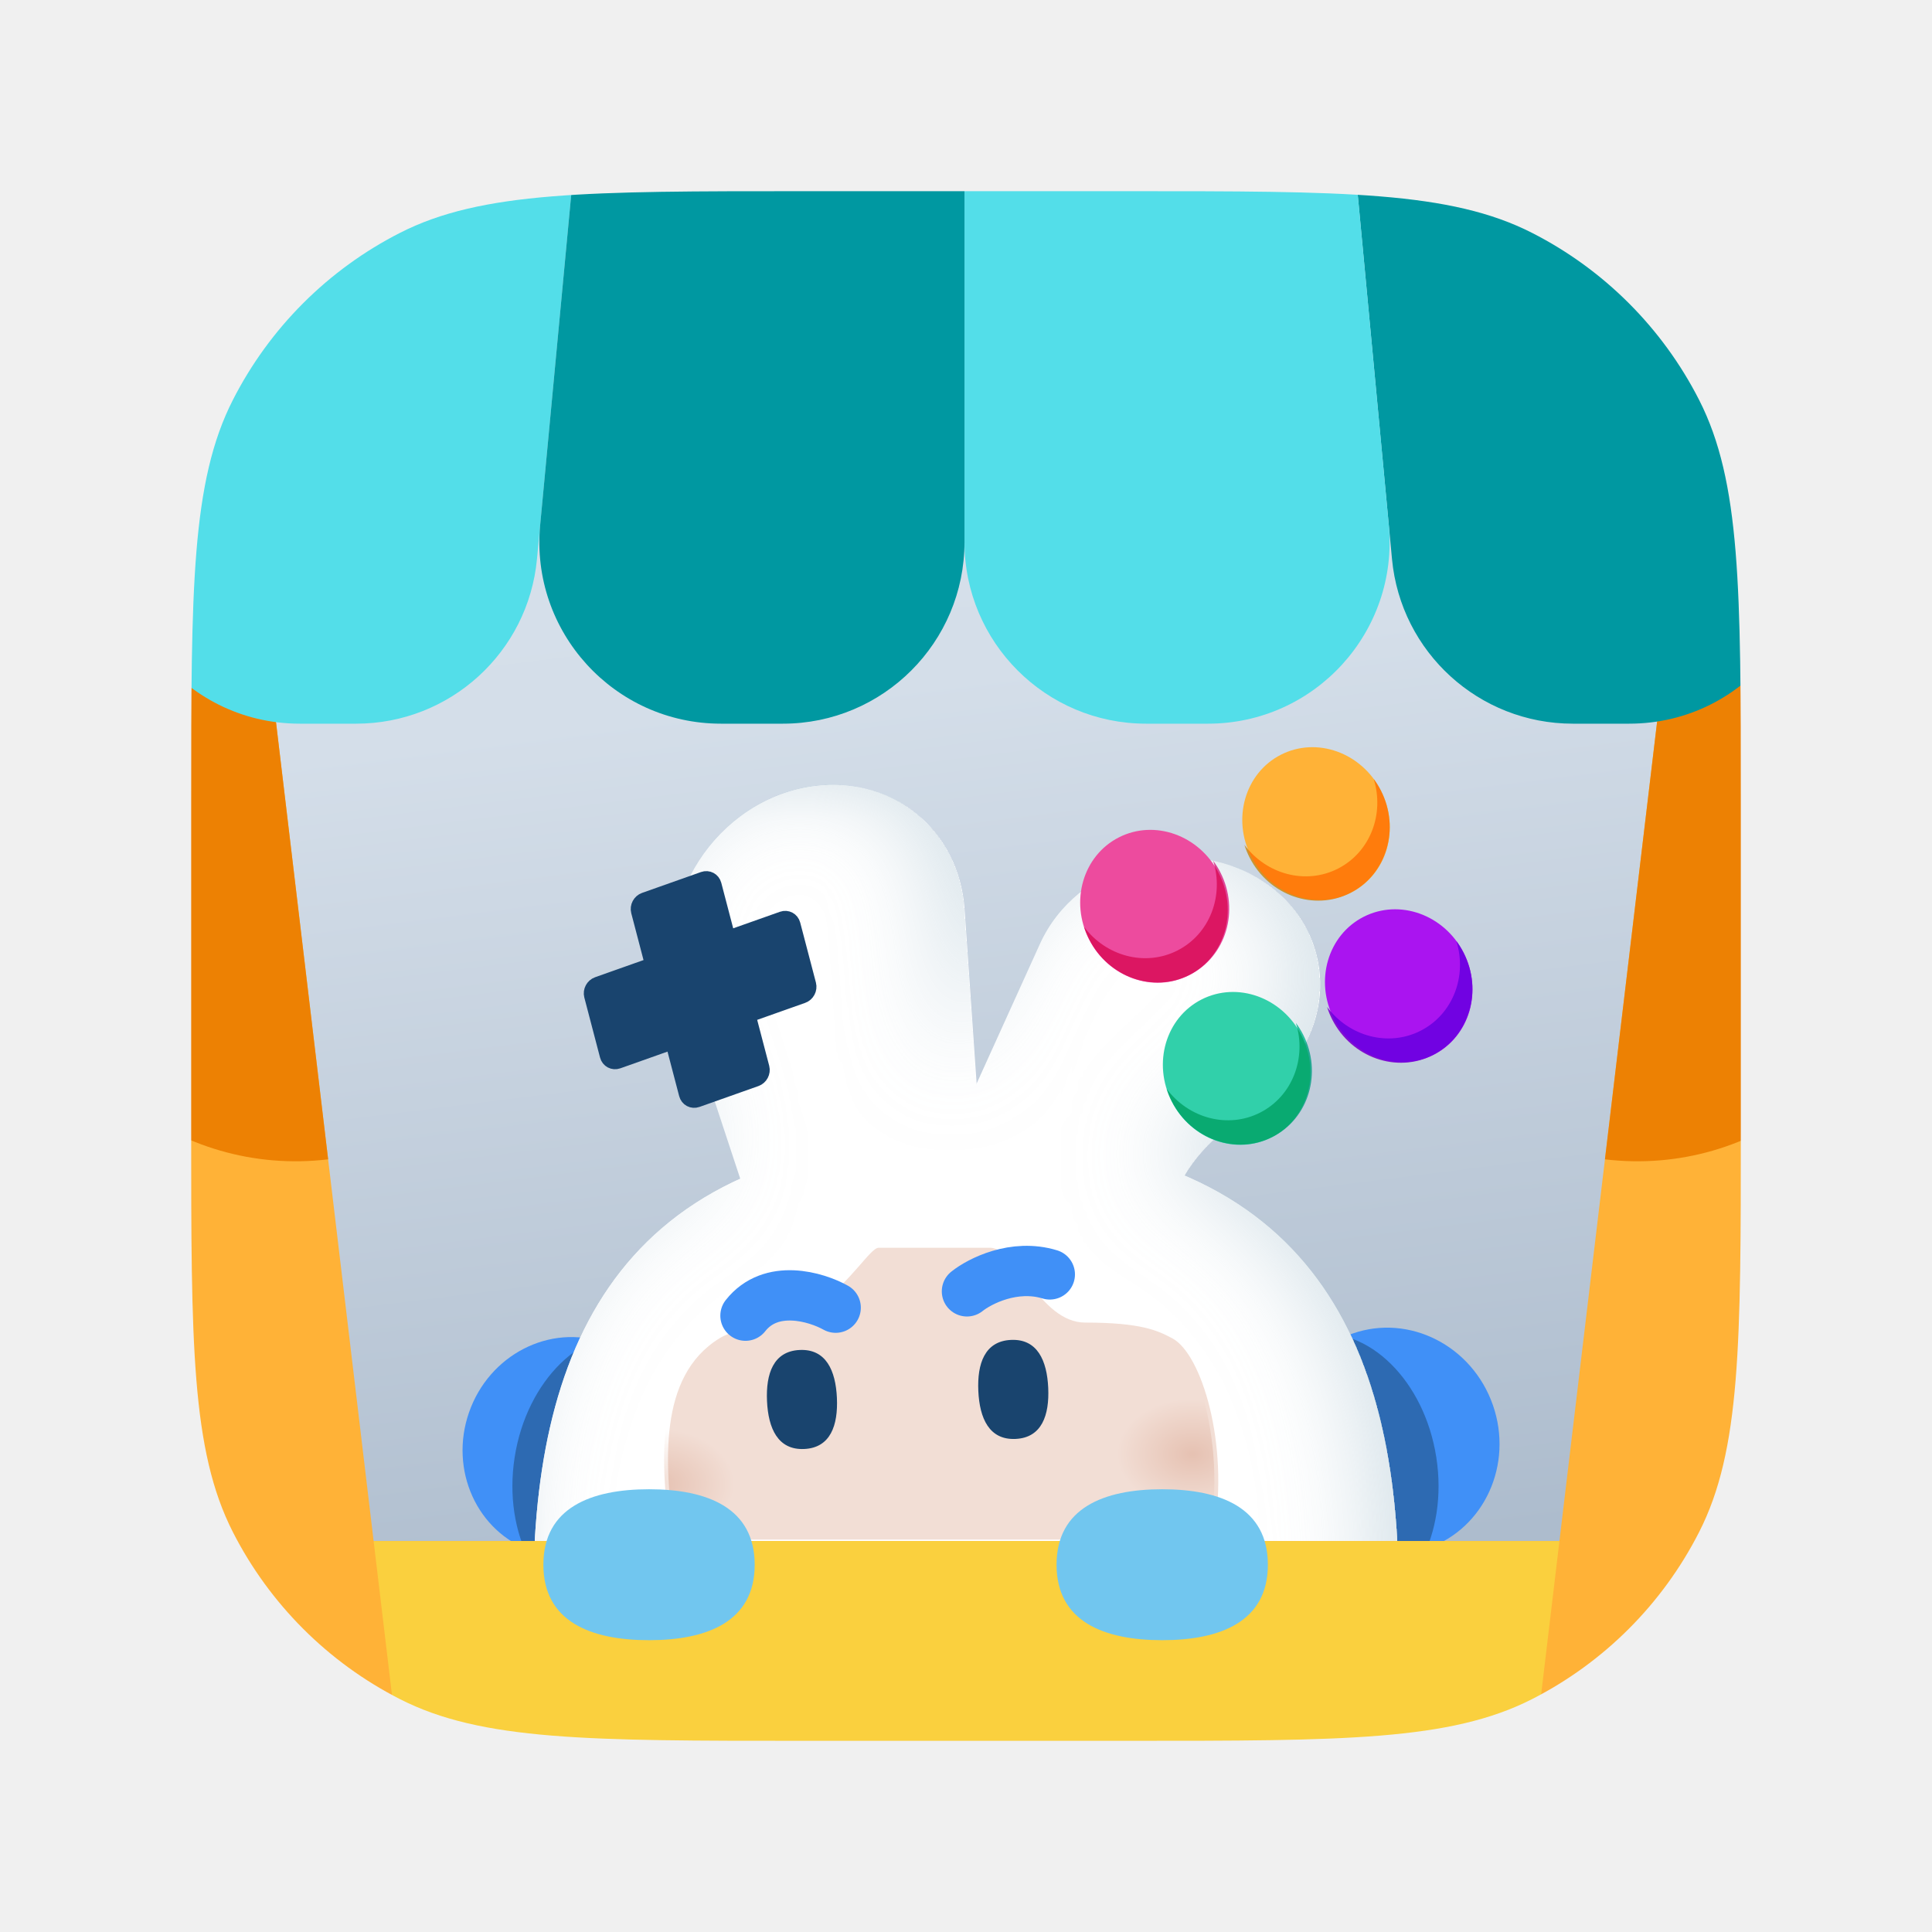
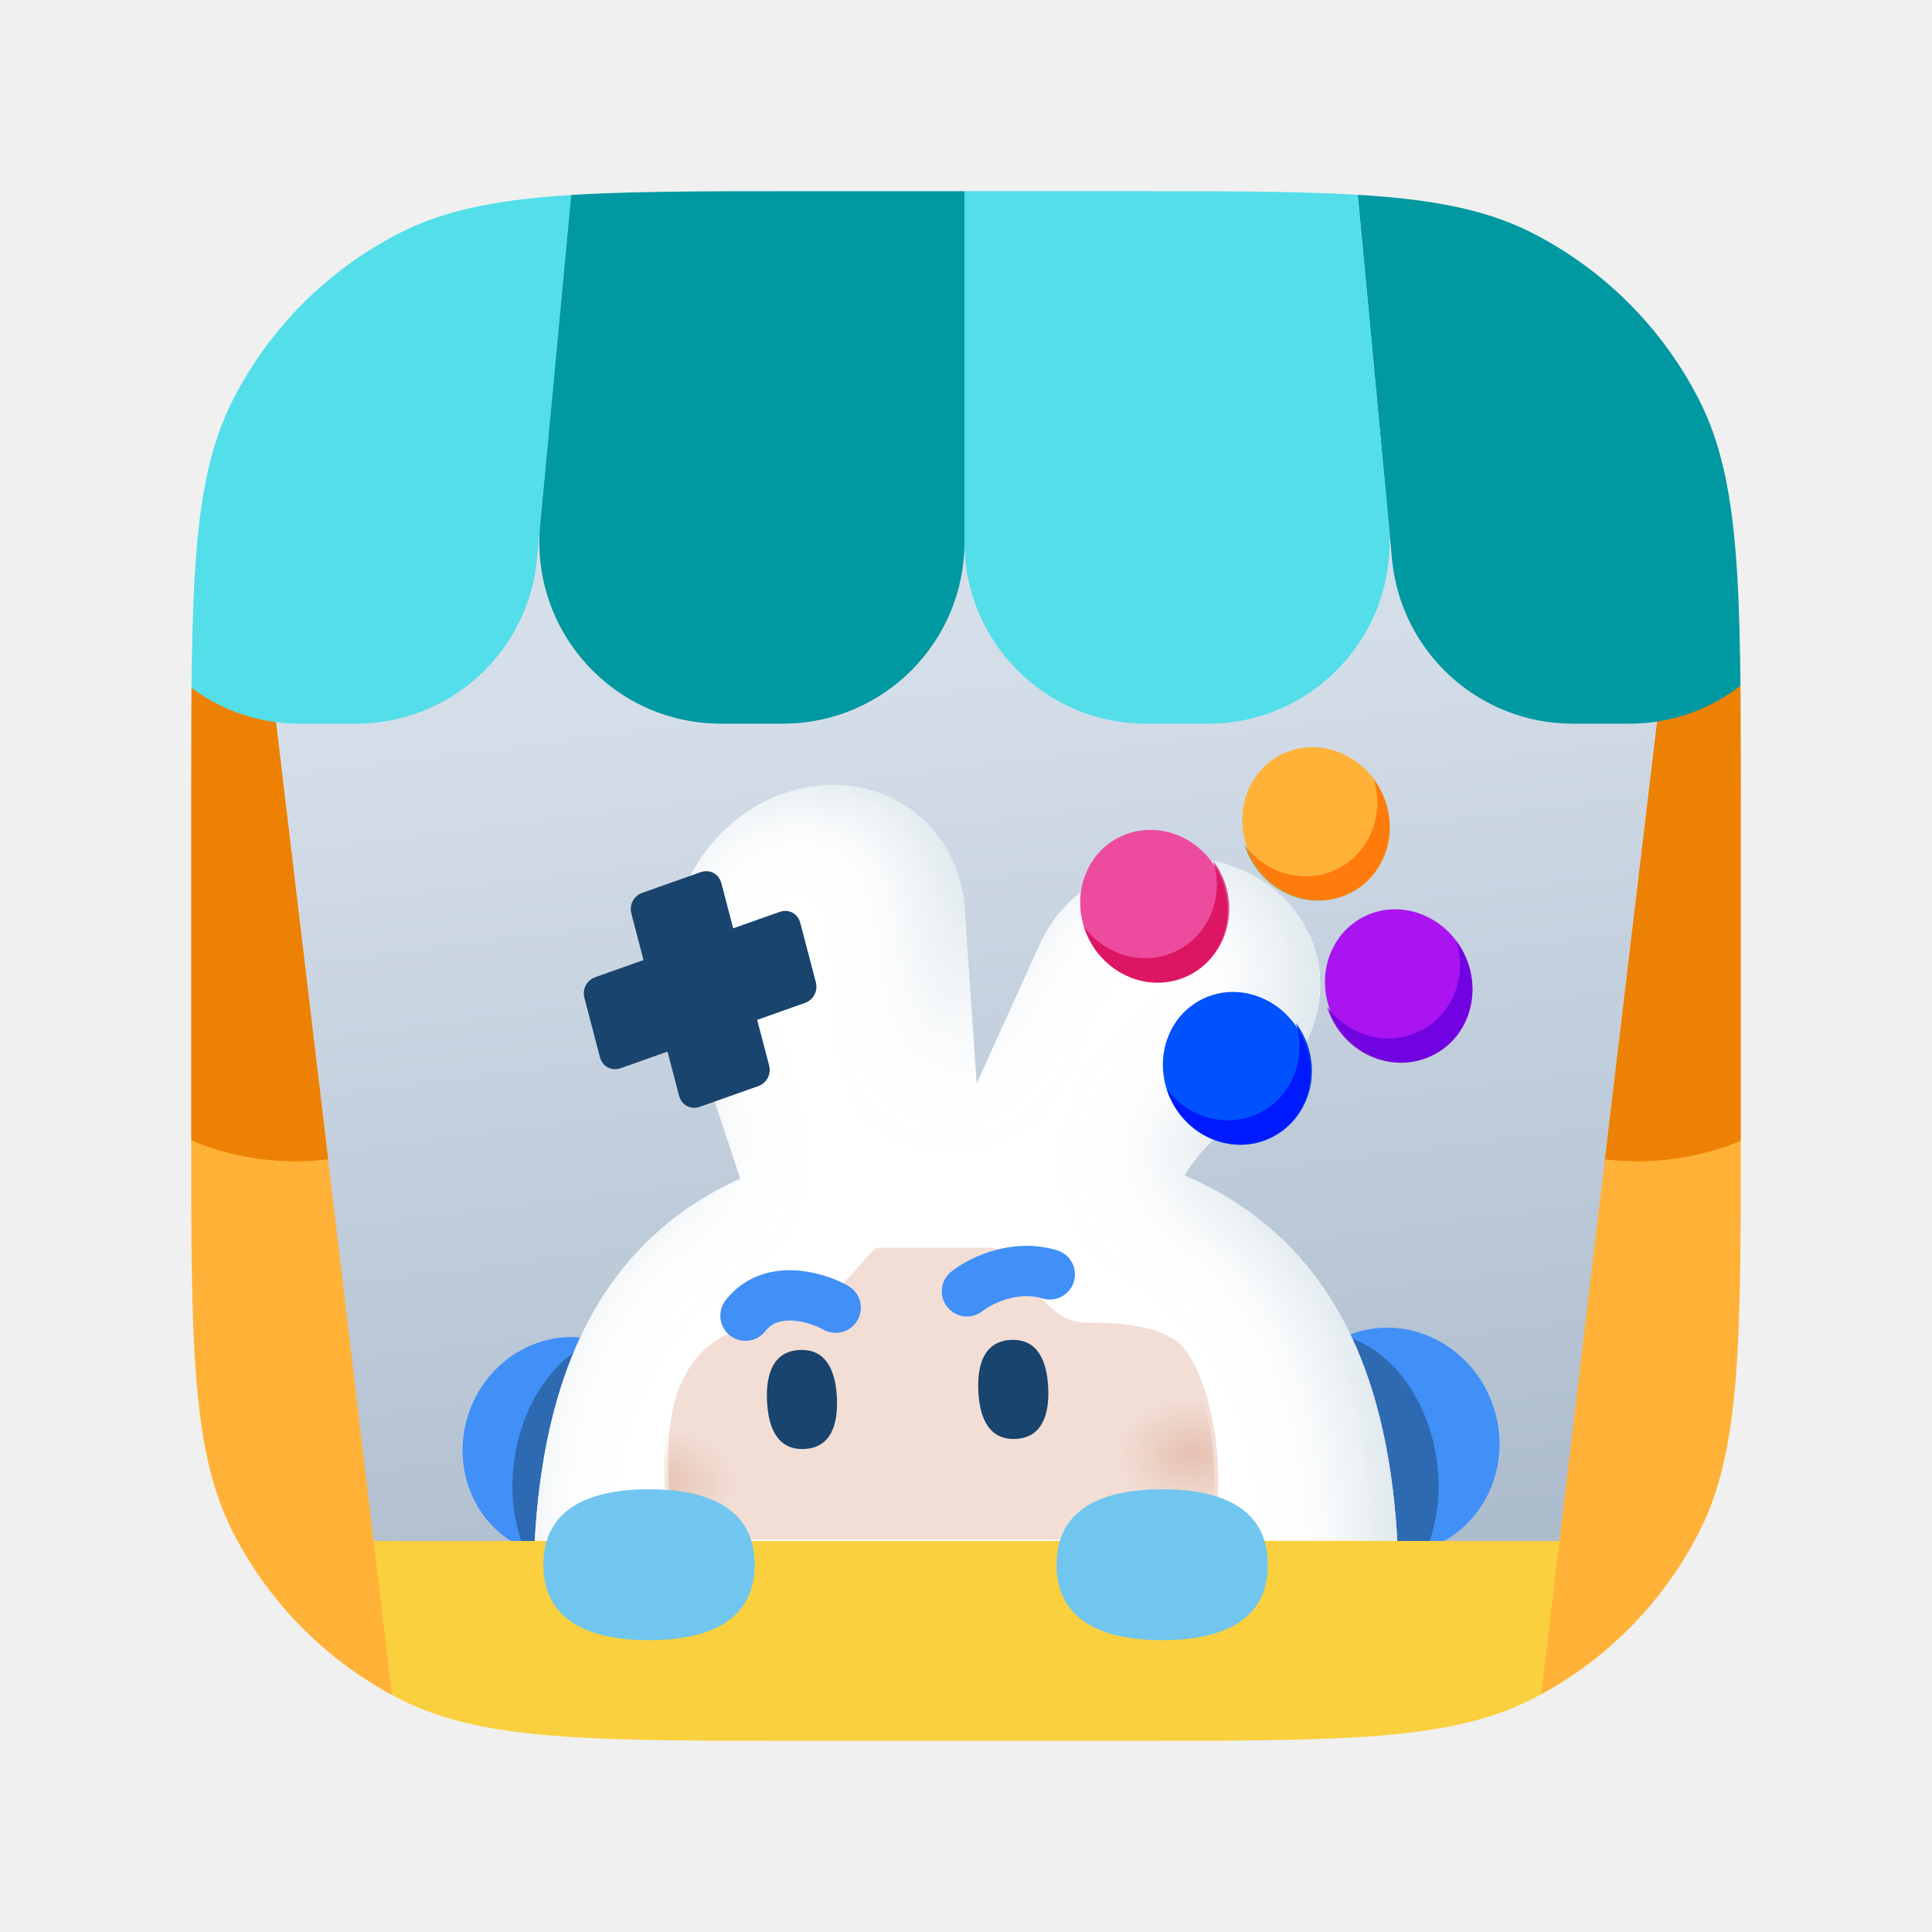
<svg xmlns="http://www.w3.org/2000/svg" width="192" height="192" fill="none" viewBox="0 0 192 192">
  <mask id="mask0_1684_1095" width="154" height="154" x="19" y="19" maskUnits="userSpaceOnUse" style="mask-type:alpha">
    <path fill="#EFF3F5" d="M19 79.8C19 58.518 19 47.877 23.142 39.748C26.785 32.598 32.598 26.785 39.748 23.142C47.877 19 58.518 19 79.8 19H112.2C133.482 19 144.123 19 152.252 23.142C159.402 26.785 165.215 32.598 168.858 39.748C173 47.877 173 58.518 173 79.8V112.2C173 133.482 173 144.123 168.858 152.252C165.215 159.402 159.402 165.215 152.252 168.858C144.123 173 133.482 173 112.2 173H79.8C58.518 173 47.877 173 39.748 168.858C32.598 165.215 26.785 159.402 23.142 152.252C19 144.123 19 133.482 19 112.2V79.8Z" />
  </mask>
  <g mask="url(#mask0_1684_1095)">
    <path fill="url(#paint0_linear_1684_1095)" d="M19 79.8C19 58.518 19 47.877 23.142 39.748C26.785 32.598 32.598 26.785 39.748 23.142C47.877 19 58.518 19 79.8 19H112.2C133.482 19 144.123 19 152.252 23.142C159.402 26.785 165.215 32.598 168.858 39.748C173 47.877 173 58.518 173 79.8V112.2C173 133.482 173 144.123 168.858 152.252C165.215 159.402 159.402 165.215 152.252 168.858C144.123 173 133.482 173 112.2 173H79.8C58.518 173 47.877 173 39.748 168.858C32.598 165.215 26.785 159.402 23.142 152.252C19 144.123 19 133.482 19 112.2V79.8Z" />
    <ellipse fill="#4090F7" rx="10.417" ry="10.966" transform="matrix(-0.944148 -0.329522 -0.329522 0.944148 56.449 143.786)" />
    <ellipse fill="#19446E" opacity=".5" rx="10.417" ry="13.982" transform="matrix(-0.98809 -0.153877 -0.153877 0.98809 61.4384 146.425)" />
    <ellipse cx="138.154" cy="143.196" fill="#4090F7" rx="10.812" ry="11.304" transform="rotate(-19.2397 138.154 143.196)" />
    <ellipse cx="132.445" cy="146.425" fill="#19446E" opacity=".5" rx="10.417" ry="13.982" transform="rotate(-8.8517 132.445 146.425)" />
    <path fill="#fff" d="M67.6 98.838C64.597 89.743 71.312 79.364 81.005 78.119C88.767 77.121 95.314 82.517 95.857 90.359L98.654 130.763C99.063 136.657 94.214 142.074 88.394 142.227C84.514 142.329 81.193 140.012 79.989 136.364L67.6 98.838Z" />
    <path fill="#fff" d="M103.423 93.803C107.036 85.83 117.742 82.713 125.279 87.442C132.457 91.945 133.237 101.403 126.92 107.34L120.468 113.404C118.994 114.79 117.816 116.411 117 118.178L111.602 129.86C108.952 135.593 101.253 137.837 95.788 134.469C92.182 132.246 90.593 128.14 91.817 124.207L96.582 108.902L103.423 93.803Z" />
    <path fill="#fff" d="M139 158.5C139 183.629 130.158 204 96 204C61.842 204 53 183.629 53 158.5C53 133.371 61.842 113 96 113C130.158 113 139 133.371 139 158.5Z" />
    <g filter="url(#filter0_i_1684_1095)">
      <path fill="#fff" d="M67.522 98.838C64.52 89.743 71.235 79.364 80.928 78.119C88.69 77.121 95.237 82.517 95.779 90.359L98.577 130.763C98.986 136.657 94.137 142.074 88.316 142.227C84.437 142.329 81.116 140.012 79.912 136.364L67.522 98.838Z" />
      <path fill="#fff" d="M103.346 93.803C106.958 85.83 117.665 82.713 125.201 87.442C132.38 91.945 133.16 101.403 126.843 107.34L120.391 113.404C118.917 114.79 117.739 116.411 116.923 118.178L111.524 129.86C108.875 135.593 101.176 137.837 95.711 134.469C92.105 132.246 90.515 128.14 91.74 124.207L96.504 108.902L103.346 93.803Z" />
      <path fill="#fff" d="M139 158.5C139 183.629 130.158 204 96 204C61.842 204 53 183.629 53 158.5C53 133.371 61.842 113 96 113C130.158 113 139 133.371 139 158.5Z" />
    </g>
    <path fill="#FFB237" d="M-4.762 160.337C-4.762 156.367 -1.543 153.148 2.427 153.148H189.272C193.242 153.148 196.461 156.367 196.461 160.337V200.401C196.461 204.371 193.242 207.59 189.272 207.59H2.427C-1.543 207.59 -4.762 204.371 -4.762 200.401V160.337Z" />
    <rect width="201.223" height="54.441" x="-4.762" y="153.148" fill="#FAD03E" rx="7.189" />
    <path fill="#FFB237" d="M-1.259 59.807L25.621 56.602L39.258 170.991L12.379 174.196L-1.259 59.807Z" />
    <path fill="#ED8103" d="M-1.259 59.807L25.621 56.602L32.609 115.214C17.763 116.984 4.294 106.384 2.524 91.539L-1.259 59.807Z" />
    <path fill="#FFB237" d="M193.365 59.807L166.485 56.602L152.848 170.991L179.728 174.196L193.365 59.807Z" />
    <path fill="#ED8103" d="M193.365 59.807L166.485 56.602L159.498 115.214C174.343 116.984 187.812 106.384 189.582 91.539L193.365 59.807Z" />
    <path fill="#0098A1" d="M164.826 -12H131.983L138.336 55.561C139.208 64.832 146.992 71.918 156.304 71.918H161.902C173.553 71.918 182.151 61.042 179.462 49.706L164.826 -12Z" />
    <path fill="#53DEE9" d="M26.873 -12H59.716L53.363 55.561C52.491 64.832 44.708 71.918 35.395 71.918H29.797C18.146 71.918 9.548 61.042 12.237 49.706L26.873 -12Z" />
    <path fill="#53DEE9" d="M131.983 -12H95.849V53.871C95.849 63.838 103.929 71.918 113.896 71.918H120.051C130.685 71.918 139.014 62.769 138.019 52.181L131.983 -12Z" />
    <path fill="#0098A1" d="M59.716 -12H95.85V53.871C95.85 63.838 87.77 71.918 77.803 71.918H71.648C61.014 71.918 52.685 62.769 53.681 52.181L59.716 -12Z" />
    <path fill="#F2DED5" d="M71.5 133C65.291 136.821 66.165 145.71 66.898 152.116C66.956 152.621 67.384 153 67.892 153H119.683C120.158 153 120.57 152.665 120.65 152.196C122.142 143.515 119.414 134.539 116.5 133C115.092 132.256 113.469 131.436 107.837 131.436C103.332 131.436 101 124 98.383 124H87.32C86.5 124 84.644 127.305 81.286 129.701C78.229 131.882 73.77 131.603 71.5 133Z" />
    <path fill="#19446E" d="M79.923 143.999C77.307 144.119 76.349 141.955 76.225 139.238C76.101 136.52 76.858 134.278 79.473 134.159C82.089 134.039 83.047 136.203 83.171 138.92C83.295 141.638 82.538 143.88 79.923 143.999Z" />
    <path fill="#19446E" d="M100.923 142.999C98.307 143.119 97.349 140.955 97.225 138.238C97.101 135.52 97.858 133.278 100.473 133.159C103.089 133.039 104.047 135.203 104.171 137.92C104.295 140.638 103.538 142.88 100.923 142.999Z" />
    <g style="mix-blend-mode:multiply">
      <mask id="mask1_1684_1095" width="68" height="14" x="58" y="139" maskUnits="userSpaceOnUse" style="mask-type:alpha">
        <ellipse cx="118.5" cy="144.5" fill="url(#paint1_radial_1684_1095)" rx="7.5" ry="5.5" />
        <ellipse cx="65.5" cy="147.5" fill="url(#paint2_radial_1684_1095)" rx="7.5" ry="5.5" />
      </mask>
      <g mask="url(#mask1_1684_1095)">
        <path fill="#F2DED5" d="M71.115 133C64.906 136.821 65.779 145.71 66.513 152.116C66.571 152.621 66.998 153 67.507 153H119.297C119.773 153 120.184 152.665 120.265 152.196C121.756 143.515 119.028 134.539 116.115 133C114.706 132.256 113.084 131.436 107.452 131.436C102.946 131.436 100.615 124 97.998 124H86.935C86.115 124 84.259 127.305 80.901 129.701C77.843 131.882 73.385 131.603 71.115 133Z" />
      </g>
    </g>
    <path stroke="#4090F7" stroke-linecap="round" stroke-linejoin="round" stroke-width="5" d="M83.049 129.955C81.119 128.876 76.622 127.525 74.085 130.749" />
    <path stroke="#4090F7" stroke-linecap="round" stroke-linejoin="round" stroke-width="5" d="M96.095 128.332C97.362 127.32 100.783 125.567 104.329 126.648" />
    <path fill="#71C6EF" d="M75 155.5C75 161.148 70.299 163 64.5 163C58.701 163 54 161.148 54 155.5C54 149.852 58.701 148 64.5 148C70.299 148 75 149.852 75 155.5Z" />
    <path fill="#71C6EF" d="M126 155.5C126 161.148 121.299 163 115.5 163C109.701 163 105 161.148 105 155.5C105 149.852 109.701 148 115.5 148C121.299 148 126 149.852 126 155.5Z" />
    <ellipse cx="114.678" cy="90.068" fill="#ED4B9E" rx="7.234" ry="7.686" transform="rotate(-27.0243 114.678 90.068)" />
-     <ellipse cx="122.895" cy="106.177" fill="#31D0AA" rx="7.234" ry="7.686" transform="rotate(-27.0243 122.895 106.177)" />
+     <ellipse cx="122.895" cy="106.177" fill="#0052ff" rx="7.234" ry="7.686" transform="rotate(-27.0243 122.895 106.177)" />
    <ellipse cx="130.787" cy="81.851" fill="#FFB237" rx="7.234" ry="7.686" transform="rotate(-27.0243 130.787 81.8512)" />
    <ellipse cx="139.004" cy="97.961" fill="#AA14F0" rx="7.234" ry="7.686" transform="rotate(-27.0243 139.004 97.9607)" />
    <g style="mix-blend-mode:multiply">
      <path fill="#ED4B9E" fill-rule="evenodd" d="M120.565 85.543C121.656 89.025 120.229 92.82 117.018 94.457C113.808 96.094 109.898 95.022 107.719 92.095C107.853 92.521 108.024 92.942 108.234 93.355C110.163 97.136 114.647 98.711 118.251 96.873C121.854 95.035 123.211 90.48 121.283 86.699C121.073 86.287 120.832 85.901 120.565 85.543Z" clip-rule="evenodd" />
    </g>
    <g style="mix-blend-mode:multiply">
-       <path fill="#31D0AA" fill-rule="evenodd" d="M128.782 101.652C129.873 105.134 128.445 108.929 125.235 110.566C122.024 112.204 118.115 111.132 115.936 108.204C116.069 108.63 116.241 109.052 116.451 109.464C118.38 113.245 122.864 114.821 126.467 112.983C130.071 111.145 131.428 106.59 129.5 102.809C129.289 102.396 129.049 102.01 128.782 101.652Z" clip-rule="evenodd" />
+       <path fill="#0052ff" fill-rule="evenodd" d="M128.782 101.652C129.873 105.134 128.445 108.929 125.235 110.566C122.024 112.204 118.115 111.132 115.936 108.204C116.069 108.63 116.241 109.052 116.451 109.464C118.38 113.245 122.864 114.821 126.467 112.983C130.071 111.145 131.428 106.59 129.5 102.809C129.289 102.396 129.049 102.01 128.782 101.652Z" clip-rule="evenodd" />
    </g>
    <g style="mix-blend-mode:multiply">
      <path fill="#FFB237" fill-rule="evenodd" d="M136.514 77.408C137.605 80.89 136.177 84.685 132.966 86.322C129.756 87.96 125.846 86.888 123.668 83.96C123.801 84.386 123.972 84.808 124.183 85.22C126.111 89.001 130.596 90.577 134.199 88.739C137.802 86.901 139.16 82.346 137.231 78.564C137.021 78.152 136.78 77.766 136.514 77.408Z" clip-rule="evenodd" />
    </g>
    <g style="mix-blend-mode:multiply">
      <path fill="#AA14F0" fill-rule="evenodd" d="M144.73 93.517C145.821 97 144.394 100.794 141.183 102.432C137.973 104.069 134.063 102.997 131.884 100.07C132.018 100.496 132.189 100.917 132.399 101.33C134.328 105.111 138.813 106.686 142.416 104.848C146.019 103.01 147.377 98.455 145.448 94.674C145.238 94.262 144.997 93.876 144.73 93.517Z" clip-rule="evenodd" />
    </g>
  </g>
  <path fill="#19446E" stroke="#19446E" stroke-linejoin="round" stroke-width="1.616" d="M68.278 108.731C68.391 109.163 68.824 109.392 69.245 109.243L75.104 107.169C75.524 107.02 75.774 106.549 75.661 106.117L74.278 100.839L79.747 98.902C80.168 98.753 80.417 98.282 80.304 97.85L78.741 91.886C78.628 91.454 78.195 91.225 77.775 91.374L72.306 93.311L70.898 87.937C70.785 87.505 70.352 87.276 69.931 87.425L64.073 89.499C63.652 89.648 63.402 90.119 63.516 90.551L64.923 95.925L59.408 97.878C58.987 98.027 58.738 98.498 58.851 98.929L60.413 104.894C60.526 105.326 60.959 105.555 61.38 105.406L66.895 103.453L68.278 108.731Z" />
  <defs>
    <filter id="filter0_i_1684_1095" width="89" height="127" x="50" y="77" color-interpolation-filters="sRGB" filterUnits="userSpaceOnUse">
      <feFlood flood-opacity="0" result="BackgroundImageFix" />
      <feBlend in="SourceGraphic" in2="BackgroundImageFix" mode="normal" result="shape" />
      <feColorMatrix in="SourceAlpha" result="hardAlpha" type="matrix" values="0 0 0 0 0 0 0 0 0 0 0 0 0 0 0 0 0 0 127 0" />
      <feOffset dx="-3" dy="-1" />
      <feGaussianBlur stdDeviation="4.5" />
      <feComposite in2="hardAlpha" k2="-1" k3="1" operator="arithmetic" />
      <feColorMatrix type="matrix" values="0 0 0 0 0.726 0 0 0 0 0.806 0 0 0 0 0.85 0 0 0 0.55 0" />
      <feBlend in2="shape" mode="normal" result="effect1_innerShadow_1684_1095" />
    </filter>
    <linearGradient id="paint0_linear_1684_1095" x1="38" x2="71" y1="-101.5" y2="162" gradientUnits="userSpaceOnUse">
      <stop stop-color="#E1EBF5" />
      <stop offset=".657" stop-color="#D4DEE9" />
      <stop offset="1" stop-color="#ADBCCD" />
    </linearGradient>
    <radialGradient id="paint1_radial_1684_1095" cx="0" cy="0" r="1" gradientTransform="translate(118.5 144.5) rotate(90) scale(5.5 7.5)" gradientUnits="userSpaceOnUse">
      <stop stop-color="#DDAFA2" />
      <stop offset="1" stop-color="#DDAFA2" stop-opacity="0" />
    </radialGradient>
    <radialGradient id="paint2_radial_1684_1095" cx="0" cy="0" r="1" gradientTransform="translate(65.5 147.5) rotate(90) scale(5.5 7.5)" gradientUnits="userSpaceOnUse">
      <stop stop-color="#DDAFA2" />
      <stop offset="1" stop-color="#DDAFA2" stop-opacity="0" />
    </radialGradient>
  </defs>
</svg>
